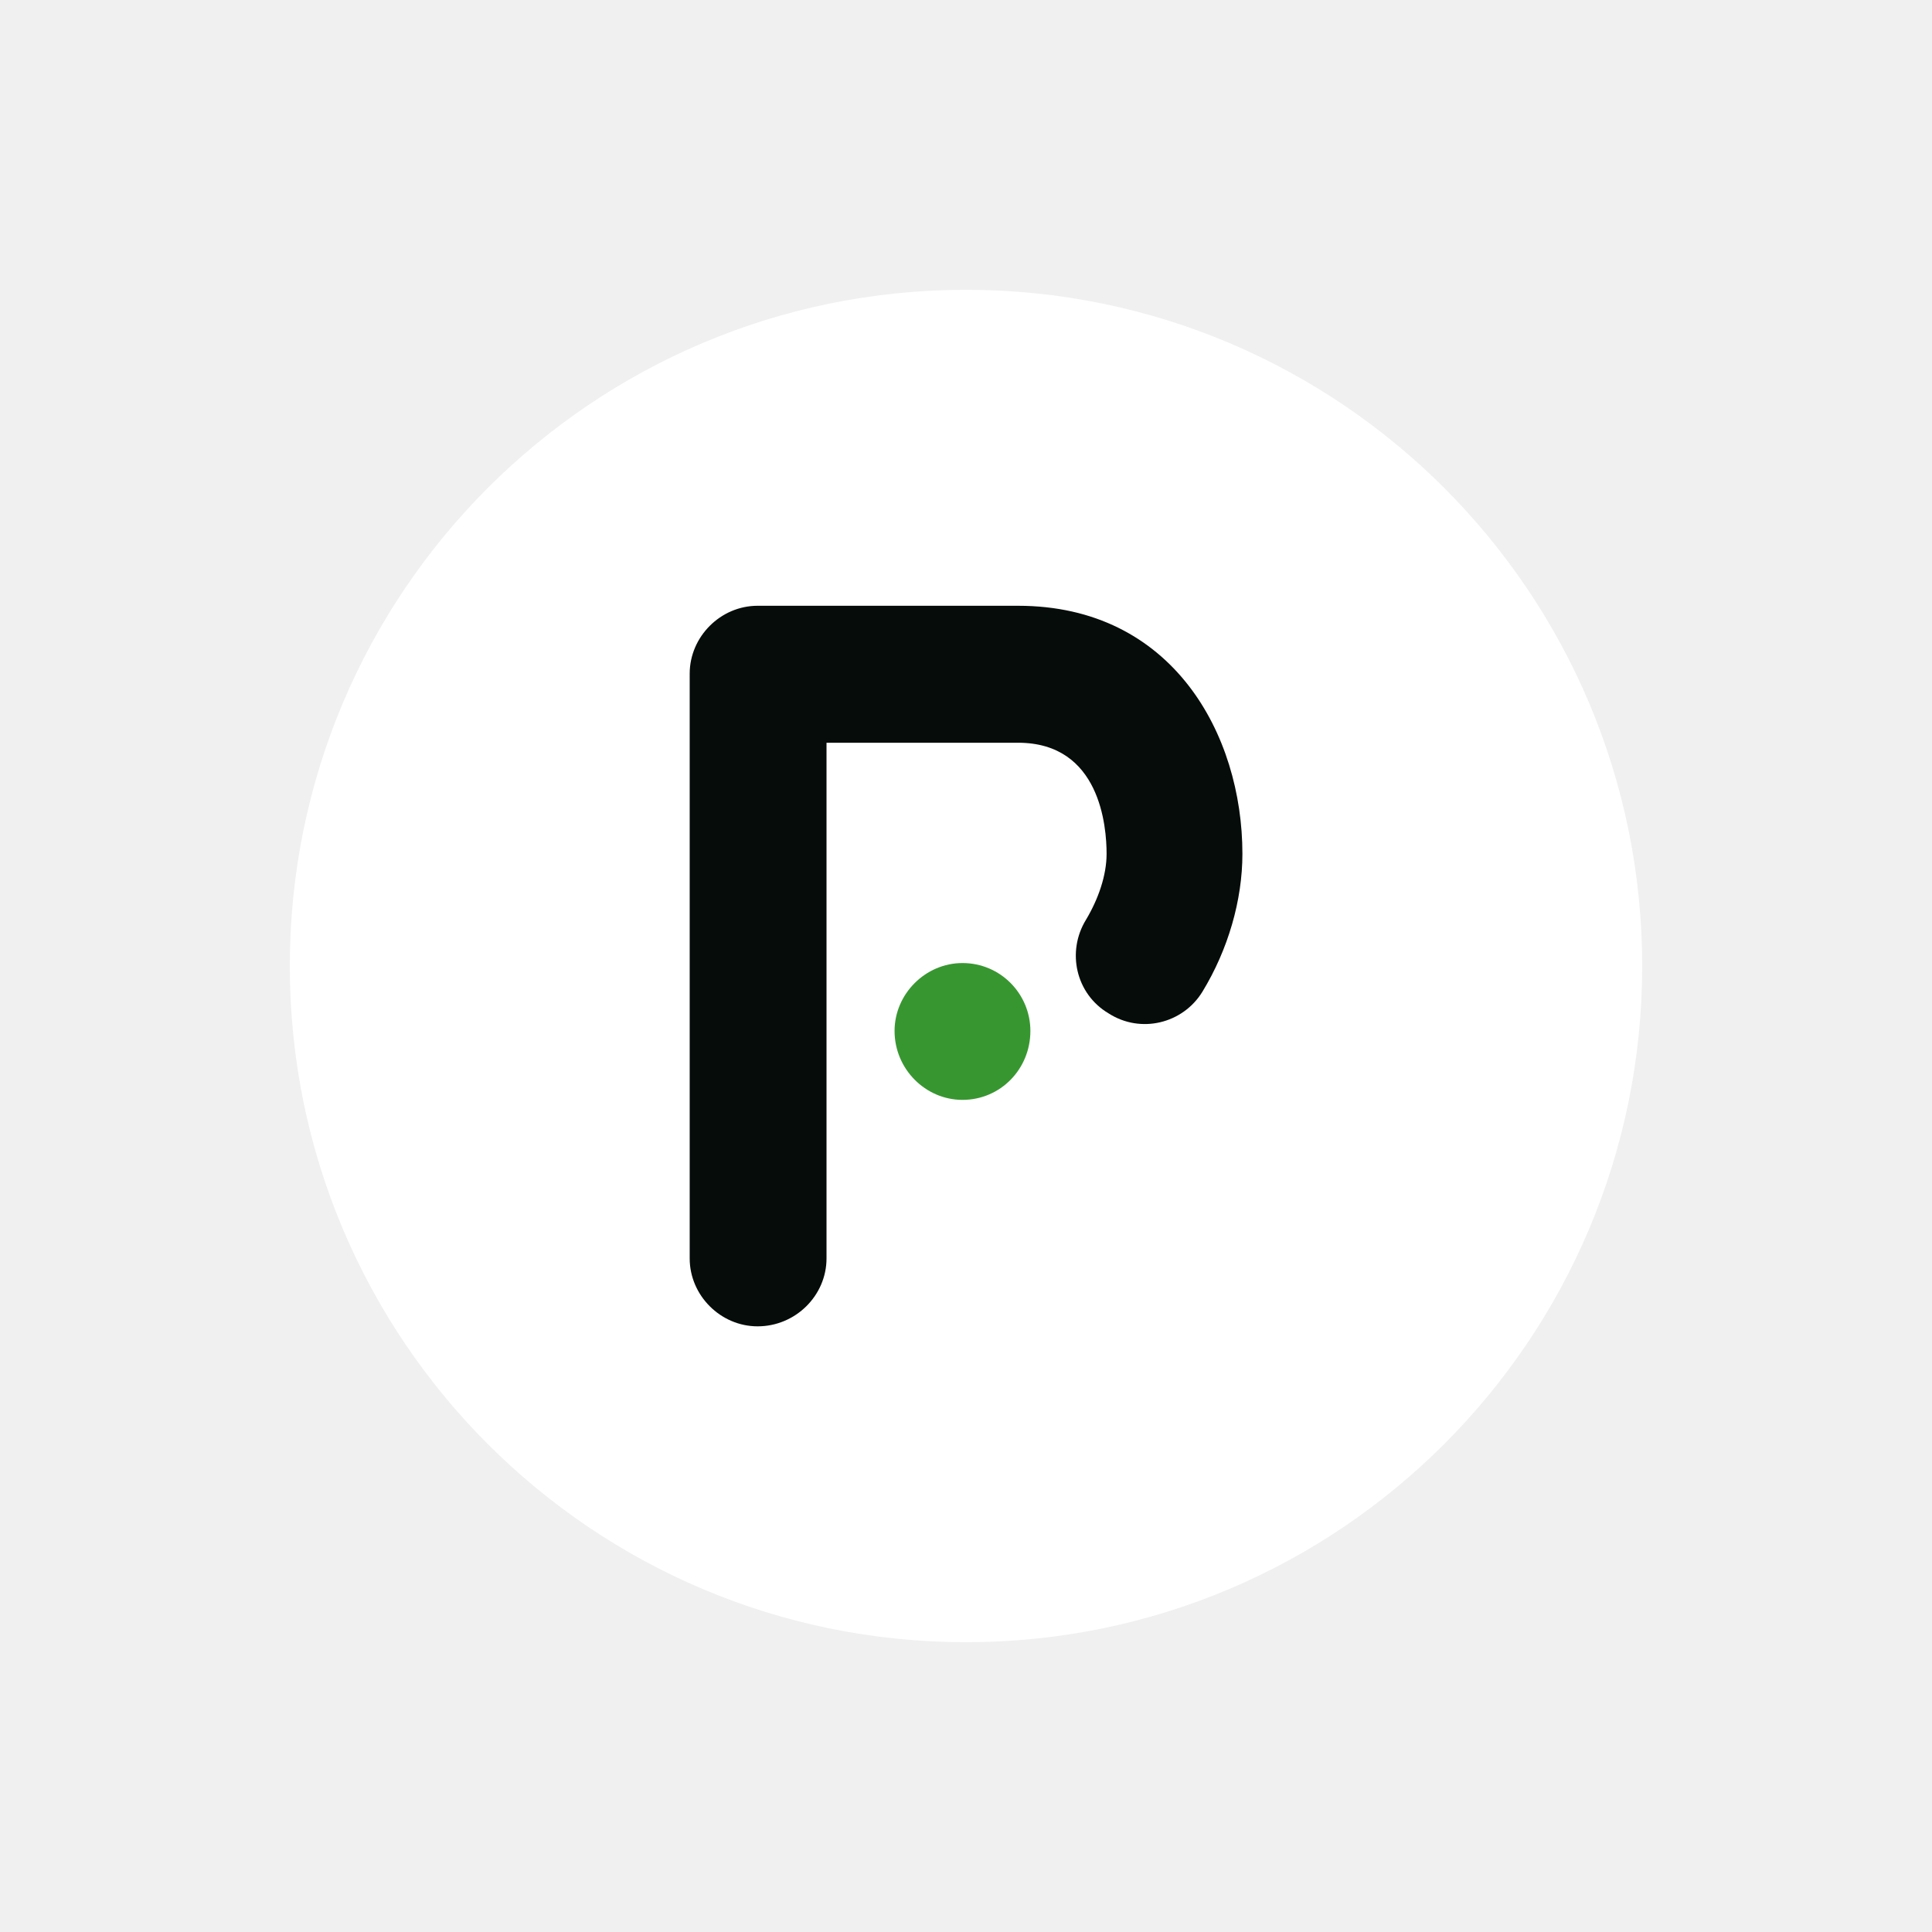
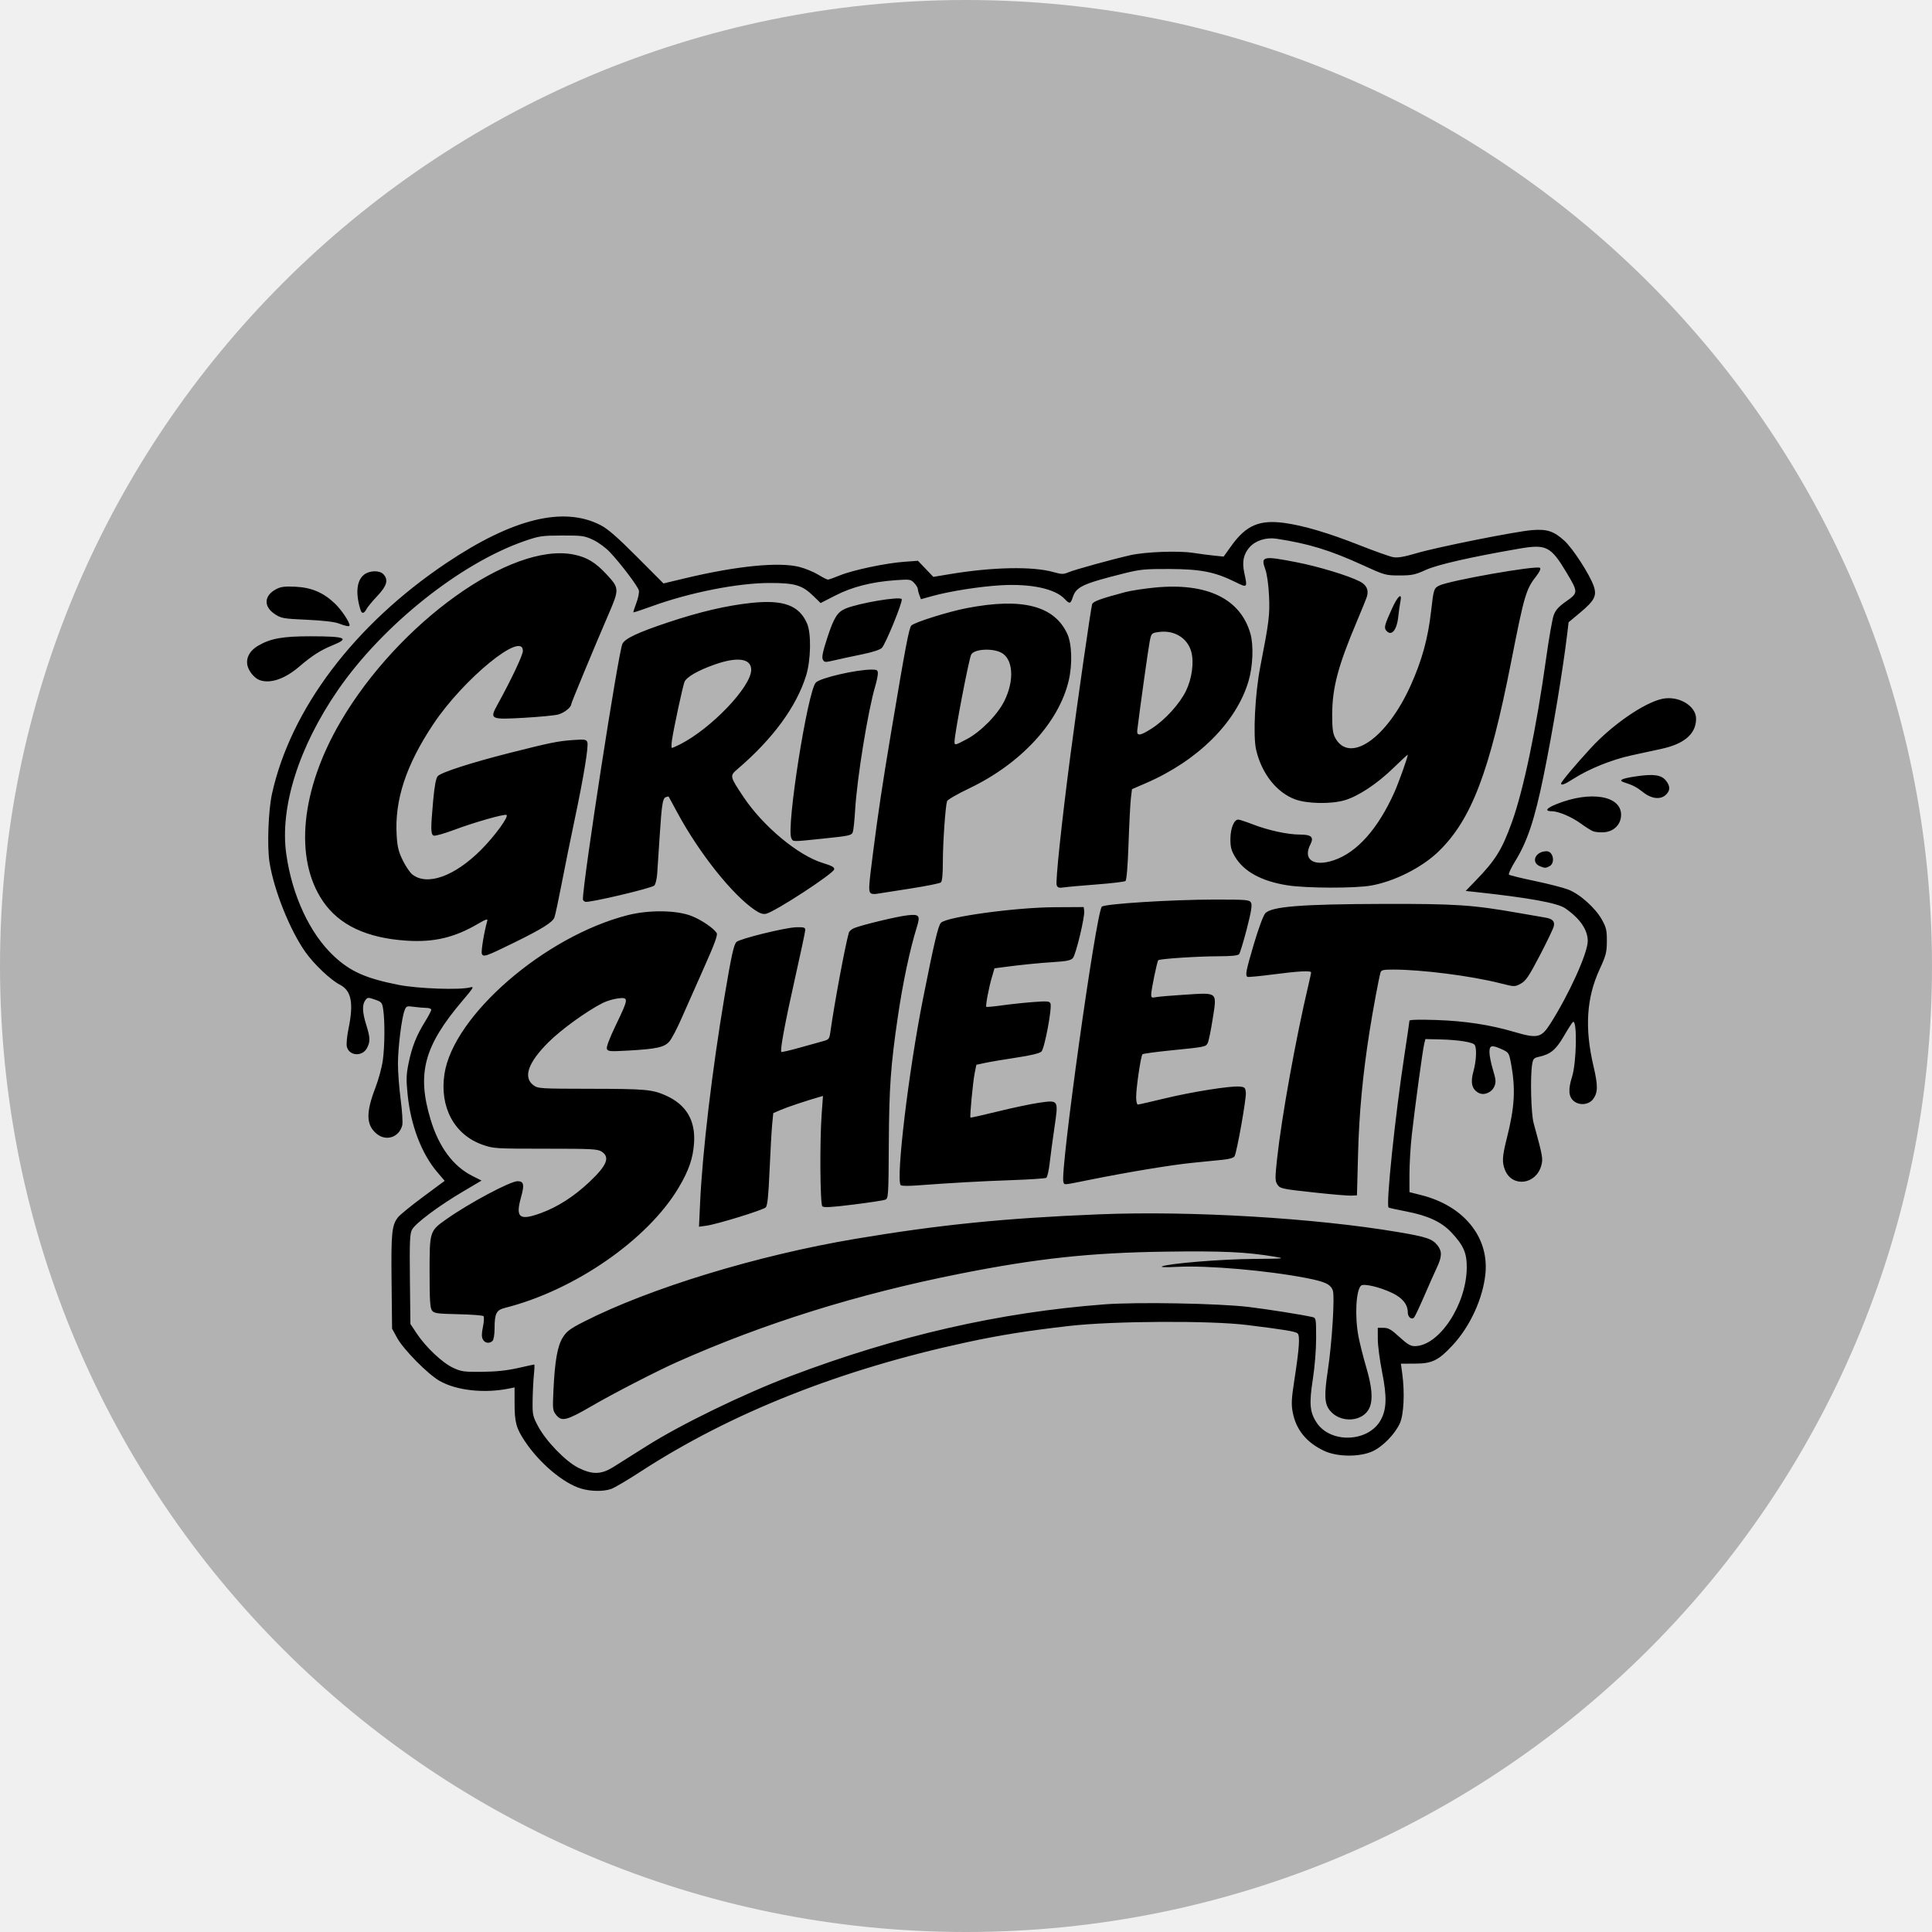
- <svg xmlns="http://www.w3.org/2000/svg" width="150" height="150" version="1.1">
-   <g class="layer">
-     <g id="logo-group">
-       <ellipse cx="75" cy="75" fill="#ffffff" id="svg_21" rx="50" ry="50" stroke="#ffffff" stroke-width="5" />
-       <g id="path272606" transform="translate(0 3.28) matrix(1.11 0 0 1.11 -267.146 99.696)">
-         <path class="c1" d="m116.53,101.79c-1.37,2.23 -4.32,2.95 -6.56,1.51c-2.3,-1.36 -2.95,-4.32 -1.58,-6.55c0.86,-1.44 1.44,-3.1 1.44,-4.61c0,-1.87 -0.43,-7.77 -6.19,-7.77l-13.4,0l0,36.07c0,2.59 -2.16,4.75 -4.82,4.75c-2.59,0 -4.75,-2.16 -4.75,-4.75l0,-40.9c0,-2.59 2.16,-4.75 4.75,-4.75l18.22,0c10.8,0 15.69,9 15.69,17.35c0,3.24 -1,6.7 -2.8,9.65z" fill="#050c0a" id="svg_1" stroke="#050c0a" stroke-miterlimit="2" stroke-width="0" transform="translate(208.2432 -125.1898)" />
-         <path class="c3" d="m99.75,109.35c-2.59,0 -4.75,-2.16 -4.75,-4.82c0,-2.59 2.16,-4.75 4.75,-4.75c2.66,0 4.75,2.16 4.75,4.75c0,2.66 -2.09,4.82 -4.75,4.82z" fill="#389631" id="svg_2" stroke="#389631" stroke-miterlimit="2" stroke-width="0" transform="translate(208.2432 -125.1898)" />
+ <svg xmlns="http://www.w3.org/2000/svg" version="1.1" width="800" height="800">
+   <svg version="1.1" id="SvgjsSvg1013" width="800" height="800" viewBox="0 0 800 800" xml:space="preserve">
+     <defs id="SvgjsDefs1012" />
+     <g id="SvgjsG1010" transform="translate(-173.9206,-33.4879)">
+       <g id="SvgjsG1009" transform="translate(-17.28403,5.401259)">
+         <circle style="fill:#b2b2b2;fill-opacity:1;stroke:none;stroke-width:1.01" id="SvgjsCircle1008" cx="591.205" cy="428.087" r="400" />
      </g>
+       <path style="fill:#000000;stroke-width:0.69" d="m 414.385,649.831 c -7.293,-2.241 -17.093,-10.512 -23.066,-19.466 -3.674,-5.508 -4.319,-7.88 -4.324,-15.906 l -0.004,-6.469 -2.243,0.455 c -10.333,2.096 -21.807,0.836 -28.809,-3.163 -4.894,-2.796 -14.934,-12.971 -17.596,-17.834 l -2.07,-3.782 -0.212,-19.447 c -0.221,-20.313 0.09,-23.404 2.687,-26.705 0.789,-1.003 5.455,-4.804 10.369,-8.445 l 8.933,-6.62 -3.026,-3.548 c -6.529,-7.655 -11.011,-19.36 -12.314,-32.156 -0.631,-6.201 -0.572,-8.235 0.379,-12.929 1.363,-6.725 3.274,-11.575 6.774,-17.192 1.444,-2.318 2.626,-4.569 2.626,-5.003 0,-0.433 -0.888,-0.788 -1.974,-0.788 -1.086,0 -3.407,-0.196 -5.158,-0.436 -3.028,-0.415 -3.22,-0.341 -3.928,1.522 -1.206,3.173 -2.715,15.333 -2.728,21.995 -0.007,3.396 0.501,10.094 1.128,14.885 0.627,4.791 0.925,9.569 0.662,10.619 -1.264,5.035 -6.719,6.819 -10.674,3.492 -4.311,-3.628 -4.424,-8.7 -0.424,-19.086 1.271,-3.299 2.64,-8.367 3.042,-11.263 0.808,-5.807 0.889,-16.21 0.164,-21.037 -0.437,-2.908 -0.657,-3.171 -3.456,-4.139 -2.813,-0.972 -3.047,-0.955 -3.968,0.304 -1.347,1.842 -1.225,4.994 0.393,10.156 1.653,5.275 1.712,6.923 0.341,9.574 -1.913,3.699 -7.389,3.377 -8.36,-0.491 -0.265,-1.057 0.033,-4.346 0.674,-7.441 2.213,-10.68 1.206,-15.817 -3.581,-18.259 -3.796,-1.936 -10.653,-8.425 -14.225,-13.461 -6.409,-9.034 -13.035,-25.569 -14.888,-37.154 -1.048,-6.548 -0.51,-21.517 1.022,-28.448 7.767,-35.14 34.149,-70.031 72.277,-95.588 27.382,-18.354 48.409,-23.528 63.7,-15.675 3.102,1.593 6.897,4.892 15.13,13.15 l 10.99,11.023 9.021,-2.155 c 21.364,-5.103 38.865,-6.833 47.271,-4.671 2.441,0.628 5.939,2.065 7.773,3.193 1.835,1.129 3.648,2.052 4.029,2.052 0.381,0 2.628,-0.794 4.992,-1.764 5.309,-2.179 18.928,-5.057 26.572,-5.616 l 5.712,-0.418 3.192,3.331 3.192,3.331 6.968,-1.158 c 17.545,-2.916 34.103,-3.246 42.659,-0.849 3.56,0.997 4.198,1.003 6.469,0.054 2.585,-1.08 18.072,-5.349 25.463,-7.019 6.16,-1.392 19.83,-1.913 25.877,-0.986 2.846,0.436 6.883,0.965 8.971,1.176 l 3.795,0.383 3.236,-4.513 c 6.044,-8.429 11.619,-10.827 21.899,-9.42 7.981,1.093 18.233,4.13 31.193,9.242 6.213,2.451 12.443,4.667 13.845,4.925 1.874,0.345 4.431,-0.086 9.661,-1.628 8.619,-2.542 41.092,-9.03 47.883,-9.568 6.185,-0.489 8.942,0.406 13.29,4.315 3.551,3.193 10.561,14.011 12.244,18.896 1.362,3.953 0.328,5.973 -5.582,10.909 l -4.83,4.034 -0.529,4.454 c -1.794,15.106 -6.059,40.757 -9.862,59.312 -3.688,17.99 -6.693,27.012 -11.71,35.149 -1.727,2.802 -2.895,5.319 -2.596,5.595 0.3,0.275 5.048,1.441 10.551,2.591 5.503,1.149 11.743,2.742 13.866,3.539 4.875,1.829 11.35,7.599 14.099,12.562 1.776,3.206 2.048,4.4 2.023,8.88 -0.025,4.611 -0.353,5.881 -3.006,11.641 -5.433,11.795 -6.231,24.313 -2.55,39.987 1.929,8.214 1.894,11.043 -0.171,13.78 -1.74,2.307 -5.503,2.712 -7.873,0.848 -2.254,-1.773 -2.501,-4.792 -0.822,-10.081 1.899,-5.982 2.196,-23.877 0.379,-22.754 -0.301,0.186 -1.994,2.828 -3.762,5.871 -3.326,5.723 -5.547,7.539 -10.546,8.617 -1.831,0.395 -2.222,0.852 -2.58,3.017 -0.84,5.083 -0.465,20.436 0.595,24.31 3.795,13.875 3.957,14.768 3.19,17.617 -2.129,7.908 -11.957,9.218 -14.975,1.996 -1.358,-3.251 -1.233,-5.604 0.707,-13.299 3.306,-13.11 3.694,-20.577 1.633,-31.43 -0.723,-3.808 -0.937,-4.125 -3.596,-5.333 -4.323,-1.963 -5.242,-1.759 -5.242,1.166 0,1.364 0.654,4.635 1.454,7.268 1.214,3.997 1.318,5.116 0.631,6.776 -1.095,2.643 -4.299,4.012 -6.56,2.802 -2.798,-1.498 -3.468,-4.231 -2.169,-8.86 1.199,-4.272 1.46,-9.558 0.544,-11.001 -0.725,-1.143 -6.749,-2.101 -14.357,-2.284 l -6.059,-0.146 -0.502,2 c -0.605,2.409 -3.756,25.533 -5.114,37.537 -0.537,4.744 -0.979,12.05 -0.983,16.236 l -0.007,7.61 5.003,1.267 c 17.376,4.401 27.878,17.213 26.475,32.301 -0.957,10.302 -6.341,22.074 -13.686,29.926 -5.866,6.271 -8.411,7.498 -15.596,7.522 l -5.74,0.019 0.564,4.14 c 1.072,7.867 0.642,16.914 -0.977,20.506 -2.048,4.545 -7.13,9.739 -11.422,11.673 -5.313,2.394 -14.489,2.311 -19.845,-0.178 -7.4,-3.44 -11.786,-8.819 -13.133,-16.106 -0.602,-3.259 -0.481,-5.624 0.667,-13.043 2.093,-13.515 2.445,-18.653 1.341,-19.559 -0.975,-0.8 -5.336,-1.519 -20.931,-3.452 -15.215,-1.886 -55.462,-1.676 -73.489,0.383 -17.266,1.972 -28.673,3.785 -42.438,6.745 -52.32,11.251 -97.751,29.265 -135.21,53.609 -5.292,3.44 -10.726,6.648 -12.076,7.131 -3.24,1.158 -8.565,1.084 -12.667,-0.176 z m 13.359,-8.792 c 2.065,-1.274 8.257,-5.172 13.76,-8.664 14.182,-8.998 40.207,-21.659 59.689,-29.039 44.279,-16.772 86.576,-26.443 130.073,-29.742 13.486,-1.023 47.312,-0.411 59.689,1.079 7.96,0.958 22.111,3.199 26.394,4.178 1.505,0.344 1.553,0.612 1.553,8.668 0,4.883 -0.567,11.962 -1.375,17.156 -1.565,10.066 -1.251,13.612 1.585,17.897 5.795,8.756 21.455,8.129 26.529,-1.063 2.474,-4.481 2.622,-9.598 0.577,-19.904 -0.979,-4.934 -1.781,-11.067 -1.783,-13.628 l -0.003,-4.658 h 2.421 c 1.974,0 3.183,0.7 6.549,3.795 3.261,2.998 4.601,3.792 6.377,3.78 10.028,-0.068 21.332,-17.115 21.495,-32.417 0.065,-6.094 -1.298,-9.248 -6.31,-14.607 -4.099,-4.383 -9.737,-7.02 -18.679,-8.737 -3.918,-0.752 -7.242,-1.487 -7.387,-1.632 -1.128,-1.128 2.688,-37.776 6.593,-63.315 1.129,-7.382 2.052,-13.714 2.052,-14.07 0,-0.393 4.411,-0.496 11.213,-0.262 11.919,0.41 22.188,1.986 32.259,4.952 9.477,2.791 11.13,2.423 14.78,-3.29 7.788,-12.19 15.581,-29.387 15.581,-34.381 0,-4.657 -3.269,-9.388 -9.37,-13.559 -3.23,-2.208 -14.984,-4.339 -37.127,-6.731 l -4.06,-0.438 4.122,-4.252 c 8.246,-8.506 10.917,-12.809 15.029,-24.216 4.799,-13.312 10.144,-38.914 14.184,-67.942 1.142,-8.201 2.545,-16.193 3.119,-17.761 0.794,-2.17 2.039,-3.549 5.212,-5.775 4.971,-3.487 4.973,-3.763 0.065,-11.947 -6.519,-10.872 -8.352,-11.782 -19.743,-9.81 -19.999,3.463 -33.624,6.568 -38.489,8.773 -4.45,2.017 -5.751,2.289 -10.918,2.289 -5.721,0 -6.094,-0.104 -15.181,-4.261 -13.551,-6.198 -22.441,-8.92 -35.774,-10.951 -4.26,-0.649 -8.667,0.761 -11.124,3.559 -2.505,2.853 -3.148,6.007 -2.162,10.603 1.348,6.285 1.363,6.271 -3.9,3.682 -8.347,-4.106 -14.201,-5.252 -27.084,-5.303 -10.201,-0.04 -12.168,0.151 -18.908,1.842 -16.992,4.263 -19.703,5.522 -21.118,9.81 -0.941,2.852 -1.327,2.935 -3.394,0.735 -3.949,-4.204 -13.906,-6.345 -26.272,-5.651 -8.758,0.492 -21.251,2.451 -28.513,4.472 l -4.705,1.309 -0.643,-1.69 c -0.353,-0.93 -0.643,-2.077 -0.643,-2.551 0,-0.473 -0.674,-1.583 -1.497,-2.467 -1.423,-1.527 -1.807,-1.585 -7.763,-1.165 -9.787,0.689 -17.877,2.743 -24.847,6.309 l -6.16,3.151 -2.811,-2.747 c -4.773,-4.666 -7.638,-5.548 -18.072,-5.566 -13.254,-0.022 -33.14,3.889 -48.942,9.625 -4.127,1.498 -7.586,2.64 -7.688,2.538 -0.102,-0.102 0.448,-1.852 1.223,-3.89 0.774,-2.038 1.239,-4.376 1.033,-5.197 -0.436,-1.739 -7.369,-10.912 -11.911,-15.759 -1.775,-1.895 -4.831,-4.145 -7.03,-5.175 -3.592,-1.684 -4.576,-1.822 -12.86,-1.799 -8.287,0.023 -9.464,0.195 -15.44,2.258 -26.731,9.23 -58.988,35 -77.471,61.891 -16.159,23.51 -23.992,48.425 -21.289,67.719 2.409,17.195 9.762,32.977 19.693,42.267 6.864,6.421 13.216,9.249 26.817,11.94 8,1.583 25.491,2.197 29.642,1.041 1.769,-0.493 1.437,0.083 -3.183,5.52 -15.922,18.739 -18.966,30.078 -13.208,49.198 3.402,11.295 9.307,19.309 17.152,23.276 l 3.948,1.996 -7.827,4.635 c -10.111,5.987 -19.641,13.127 -20.98,15.717 -0.887,1.715 -1.023,5.001 -0.852,20.535 l 0.204,18.494 2.617,3.939 c 3.76,5.66 10.557,12.088 14.979,14.166 3.462,1.626 4.523,1.776 12.076,1.707 5.73,-0.052 10.29,-0.531 14.804,-1.553 3.588,-0.812 6.651,-1.477 6.808,-1.477 0.157,0 0.088,1.941 -0.152,4.313 -0.24,2.372 -0.477,7.134 -0.527,10.582 -0.084,5.878 0.056,6.541 2.233,10.627 3.32,6.228 11.428,14.612 16.661,17.227 5.808,2.902 9.419,2.849 14.382,-0.211 z m -23.478,-21.591 c -1.495,-1.876 -1.552,-2.369 -1.179,-10.251 0.583,-12.301 1.678,-18.442 3.916,-21.971 1.579,-2.49 3.067,-3.594 8.715,-6.466 27.306,-13.887 71.852,-27.479 112.387,-34.291 34.801,-5.849 61.819,-8.571 100.746,-10.149 38.071,-1.543 89.499,1.51 124.126,7.368 11.635,1.969 14.063,2.792 16.182,5.485 1.952,2.482 1.879,4.671 -0.31,9.306 -0.986,2.087 -3.328,7.354 -5.204,11.703 -1.876,4.349 -3.747,8.312 -4.157,8.807 -0.974,1.173 -2.633,-0.107 -2.633,-2.031 0,-3.315 -2.16,-6.016 -6.459,-8.079 -5.181,-2.486 -11.9,-4.048 -12.939,-3.009 -2.078,2.078 -2.596,12.8 -1.016,21.055 0.537,2.808 1.973,8.503 3.19,12.654 2.415,8.238 2.843,13.267 1.42,16.702 -2.504,6.044 -12.145,6.739 -16.51,1.19 -2.187,-2.78 -2.348,-6.169 -0.789,-16.554 1.744,-11.619 2.929,-30.813 2.046,-33.136 -0.969,-2.548 -3.209,-3.584 -11.035,-5.102 -16.144,-3.131 -41.009,-5.278 -53.478,-4.616 -4.435,0.235 -7.017,0.157 -6.21,-0.188 2.854,-1.222 24.655,-3.005 37.85,-3.096 12.786,-0.088 13.384,-0.147 8.971,-0.89 -11.871,-1.997 -21.672,-2.454 -45.44,-2.12 -31.135,0.439 -53.021,2.792 -85.054,9.147 -42.338,8.399 -80.93,20.446 -117.128,36.563 -8.3,3.696 -26.438,13.039 -35.052,18.057 -10.569,6.156 -12.715,6.718 -14.952,3.912 z M 373.863,588.118 c -0.551,-1.03 -0.541,-2.452 0.04,-5.249 0.438,-2.11 0.535,-4.091 0.215,-4.404 -0.32,-0.312 -5.032,-0.667 -10.472,-0.789 -8.848,-0.198 -9.993,-0.362 -10.868,-1.56 -0.771,-1.056 -0.977,-4.418 -0.975,-15.871 0.003,-16.991 0.007,-17.004 7.015,-21.952 9.391,-6.632 26.384,-15.695 29.425,-15.695 2.565,0 2.881,1.437 1.444,6.568 -2.395,8.549 -0.738,9.899 8.161,6.652 7.001,-2.555 13.739,-6.878 20.158,-12.934 7.233,-6.824 8.603,-10.204 5.071,-12.518 -1.687,-1.105 -3.945,-1.224 -23.289,-1.225 -20.883,-10e-4 -21.539,-0.043 -26.131,-1.667 -11.642,-4.117 -17.785,-15.586 -15.693,-29.296 3.691,-24.179 41.455,-56.927 75.79,-65.722 8.878,-2.274 20.342,-2.127 26.578,0.342 4.04,1.599 9.122,5.051 10.353,7.031 0.501,0.806 -0.853,4.497 -5.319,14.491 -3.295,7.375 -7.45,16.752 -9.233,20.837 -1.783,4.085 -4.017,8.358 -4.966,9.494 -2.074,2.484 -5.182,3.181 -17.222,3.861 -7.443,0.421 -8.32,0.349 -8.729,-0.717 -0.287,-0.748 1.106,-4.428 3.778,-9.979 5.299,-11.01 5.332,-11.445 0.829,-10.912 -1.872,0.222 -4.744,1.084 -6.383,1.916 -6.58,3.342 -17.086,10.942 -22.337,16.159 -8.523,8.468 -10.687,14.613 -6.292,17.873 1.883,1.397 2.72,1.449 23.461,1.479 22.853,0.032 25.682,0.28 31.256,2.741 8.482,3.745 12.412,10.297 11.788,19.655 -0.426,6.402 -2.166,11.447 -6.402,18.57 -12.818,21.549 -43.106,42.504 -71.919,49.758 -3.56,0.896 -4.282,2.334 -4.282,8.519 0,2.426 -0.361,4.663 -0.828,5.13 -1.266,1.266 -3.178,0.988 -4.02,-0.585 z m 89.956,-56.614 c 0.97,-21.115 4.957,-54.76 10.155,-85.689 2.789,-16.594 3.801,-21.2 4.899,-22.279 1.354,-1.331 20.284,-5.989 24.736,-6.087 3.384,-0.074 3.788,0.066 3.727,1.296 -0.037,0.759 -1.954,9.764 -4.26,20.011 -4.074,18.108 -6.223,29.701 -5.619,30.306 0.163,0.163 3.555,-0.619 7.537,-1.739 3.982,-1.119 8.387,-2.345 9.788,-2.724 2.378,-0.643 2.578,-0.906 3.004,-3.95 1.638,-11.704 6.062,-35.466 7.627,-40.967 0.177,-0.623 1.166,-1.472 2.197,-1.886 3.384,-1.359 17.695,-4.802 21.974,-5.286 5.036,-0.57 5.494,0.006 3.952,4.962 -2.877,9.25 -5.792,23.03 -7.859,37.157 -2.943,20.109 -3.586,29.167 -3.719,52.391 -0.125,21.796 -0.184,22.74 -1.471,23.245 -0.738,0.29 -6.728,1.199 -13.312,2.021 -8.857,1.106 -12.172,1.293 -12.746,0.719 -0.924,-0.924 -1.108,-26.74 -0.273,-38.236 l 0.543,-7.472 -1.578,0.452 c -5.396,1.547 -13.077,4.115 -15.812,5.286 l -3.193,1.368 -0.452,4.609 c -0.248,2.535 -0.735,11.101 -1.08,19.036 -0.47,10.787 -0.873,14.671 -1.596,15.394 -1.119,1.119 -20.069,6.967 -24.582,7.586 l -3.045,0.418 z m 255.083,-4.144 c -14.721,-1.605 -14.923,-1.65 -16.151,-3.567 -0.855,-1.335 -0.857,-2.745 -0.015,-10.512 1.869,-17.239 7.79,-50.048 13.014,-72.109 0.584,-2.467 1.067,-4.718 1.072,-5.003 0.017,-0.843 -5.214,-0.572 -15.845,0.822 -5.494,0.72 -10.23,1.161 -10.523,0.979 -0.97,-0.599 -0.585,-2.554 2.685,-13.636 1.826,-6.188 3.861,-11.693 4.667,-12.625 2.462,-2.846 14.788,-3.84 48.698,-3.929 30.263,-0.079 37.249,0.391 56.583,3.808 4.365,0.771 9.022,1.576 10.351,1.788 3.303,0.527 4.335,1.484 3.886,3.605 -0.205,0.97 -2.809,6.422 -5.785,12.114 -4.576,8.752 -5.797,10.56 -7.905,11.703 -2.492,1.352 -2.499,1.352 -8.593,-0.186 -12.061,-3.042 -32.3,-5.628 -44.177,-5.645 -4.132,-0.006 -5.014,0.194 -5.304,1.2 -0.698,2.426 -3.209,15.921 -4.527,24.324 -2.858,18.23 -4.313,33.715 -4.766,50.718 l -0.459,17.251 -2.415,0.107 c -1.328,0.059 -7.849,-0.485 -14.491,-1.209 z M 546.909,524.277 c -2.137,-2.186 3.229,-47.183 9.211,-77.239 4.674,-23.487 6.292,-30.32 7.446,-31.462 2.494,-2.468 30.814,-6.34 47,-6.426 l 12.076,-0.064 0.225,1.583 c 0.333,2.349 -3.433,18.071 -4.674,19.51 -0.834,0.967 -2.522,1.334 -7.626,1.658 -6.42,0.407 -13.99,1.167 -21.218,2.13 l -3.622,0.482 -1.05,3.534 c -1.282,4.317 -2.746,12.056 -2.347,12.412 0.16,0.143 3.111,-0.133 6.557,-0.613 3.446,-0.48 9.264,-1.098 12.929,-1.373 5.745,-0.431 6.721,-0.349 7.083,0.594 0.709,1.848 -2.431,18.6 -3.727,19.882 -0.779,0.771 -4.215,1.607 -10.475,2.55 -5.124,0.772 -10.928,1.752 -12.899,2.18 l -3.584,0.776 -0.722,3.574 c -0.704,3.485 -2.062,17.847 -1.729,18.284 0.092,0.121 5.244,-1.031 11.448,-2.559 6.205,-1.529 13.87,-3.142 17.034,-3.586 8.089,-1.134 7.995,-1.288 6.292,10.288 -0.744,5.056 -1.632,11.696 -1.974,14.754 -0.342,3.058 -0.982,5.783 -1.421,6.054 -0.439,0.271 -6.912,0.705 -14.385,0.963 -12.48,0.431 -24.31,1.093 -39.463,2.209 -3.226,0.238 -6.098,0.194 -6.383,-0.098 z m 67.345,-1.363 c -1.496,-3.899 13.5,-111.368 15.905,-113.984 1.091,-1.187 28.996,-2.944 46.798,-2.947 13.321,-0.002 14.342,0.086 14.993,1.304 0.522,0.976 0.074,3.728 -1.768,10.868 -1.357,5.259 -2.786,9.95 -3.175,10.424 -0.491,0.598 -3.167,0.868 -8.731,0.879 -8.565,0.018 -24.155,1.05 -24.744,1.638 -0.481,0.481 -2.885,12.091 -2.919,14.099 -0.024,1.395 0.224,1.554 1.87,1.206 1.044,-0.221 6.555,-0.692 12.248,-1.046 13.651,-0.851 13.121,-1.329 11.311,10.212 -0.736,4.691 -1.65,9.112 -2.031,9.825 -0.846,1.58 -0.994,1.61 -15.145,3.03 -6.262,0.628 -11.607,1.357 -11.878,1.62 -0.667,0.646 -2.613,13.833 -2.613,17.705 0,1.71 0.314,3.11 0.697,3.11 0.383,0 5.274,-1.112 10.868,-2.472 11.23,-2.729 27.332,-5.302 31.166,-4.981 2.257,0.189 2.485,0.408 2.692,2.576 0.229,2.401 -3.669,24.364 -4.662,26.267 -0.35,0.671 -2.091,1.193 -4.952,1.485 -2.427,0.247 -7.983,0.804 -12.348,1.237 -8.701,0.863 -26.406,3.779 -42.276,6.964 -11.978,2.404 -10.802,2.302 -11.309,0.981 z M 373.431,428.381 c -0.372,-0.969 1.02,-9.333 2.264,-13.61 0.274,-0.943 -0.602,-0.655 -3.921,1.29 -9.677,5.671 -18.199,7.675 -29.506,6.936 -16.54,-1.081 -27.931,-6.461 -34.658,-16.367 -11.978,-17.638 -9.167,-46.114 7.338,-74.32 23.962,-40.951 70.677,-74.433 96.54,-69.192 5.505,1.115 8.998,3.235 13.697,8.311 5.161,5.575 5.185,6.054 0.806,16.208 -6.129,14.211 -15.538,36.89 -15.538,37.453 0,1.286 -2.914,3.593 -5.376,4.256 -1.435,0.387 -7.722,0.995 -13.971,1.352 -14.21,0.812 -14.547,0.648 -11.184,-5.442 5.694,-10.311 10.519,-20.519 10.519,-22.256 0,-8.532 -24.636,11.617 -37.112,30.352 -11.325,17.007 -16.07,31.472 -15.152,46.189 0.291,4.668 0.794,6.698 2.537,10.239 1.196,2.429 2.968,5.041 3.939,5.804 6.137,4.827 17.411,0.817 28.352,-10.083 5.739,-5.718 11.876,-14.152 10.606,-14.575 -1.162,-0.387 -13.36,3.097 -21.421,6.118 -4.199,1.574 -8.099,2.683 -8.668,2.464 -1.27,-0.487 -1.307,-2.719 -0.24,-14.472 0.558,-6.141 1.141,-9.258 1.903,-10.166 1.269,-1.513 13.996,-5.622 29.735,-9.601 16.746,-4.233 19.965,-4.892 26.032,-5.329 5.122,-0.368 5.724,-0.282 6.171,0.883 0.596,1.553 -1.537,14.53 -5.323,32.378 -1.53,7.211 -3.889,18.855 -5.244,25.877 -1.355,7.021 -2.731,13.458 -3.057,14.304 -0.79,2.045 -5.2,4.794 -16.853,10.507 -11.628,5.701 -12.622,6.039 -13.216,4.49 z m 113.25,-17.943 c -9.398,-6.268 -23.305,-23.727 -32.408,-40.685 -1.834,-3.416 -3.394,-6.295 -3.467,-6.399 -0.073,-0.104 -0.606,-0.007 -1.185,0.215 -1.32,0.507 -1.675,2.785 -2.573,16.535 -0.397,6.072 -0.842,12.86 -0.989,15.083 -0.147,2.224 -0.689,4.463 -1.203,4.978 -1.134,1.133 -27.185,7.274 -28.583,6.738 -0.544,-0.209 -0.989,-0.661 -0.989,-1.006 0,-7.485 14.765,-102.892 16.385,-105.874 1.204,-2.217 6.476,-4.683 18.808,-8.797 13.243,-4.418 24.284,-7.001 34.586,-8.09 13.326,-1.409 19.878,1.046 23.095,8.653 1.739,4.112 1.519,15.103 -0.428,21.382 -4.021,12.968 -13.766,26.255 -28.486,38.84 -3.207,2.742 -3.169,2.916 2.49,11.406 8.142,12.217 22.686,24.323 32.974,27.448 3.668,1.114 4.794,1.746 4.636,2.601 -0.328,1.782 -24.381,17.474 -28.176,18.382 -1.237,0.296 -2.547,-0.116 -4.485,-1.409 z m -31.175,-68.723 c 12.924,-6.544 29.472,-23.877 29.472,-30.87 0,-4.685 -5.557,-5.522 -14.951,-2.251 -6.891,2.399 -11.828,5.212 -12.662,7.214 -0.709,1.703 -4.457,19.124 -5.186,24.1 -0.264,1.803 -0.277,3.278 -0.029,3.278 0.248,0 1.758,-0.662 3.356,-1.471 z m 78.722,61.363 c -0.668,-1.08 -0.531,-2.968 1.186,-16.42 2.132,-16.701 3.888,-28.381 7.573,-50.373 5.89,-35.153 7.363,-42.898 8.33,-43.806 1.474,-1.383 15.478,-5.763 23.055,-7.211 22.865,-4.368 36.056,-0.985 41.467,10.634 1.938,4.162 2.204,12.661 0.608,19.428 -4.096,17.369 -19.845,34.415 -41.219,44.615 -4.85,2.314 -8.968,4.691 -9.153,5.282 -0.687,2.197 -1.731,17.211 -1.737,24.968 -0.004,5.585 -0.268,8.233 -0.868,8.712 -0.474,0.379 -6.141,1.51 -12.593,2.513 -6.452,1.003 -12.716,1.983 -13.92,2.177 -1.362,0.219 -2.393,0.023 -2.729,-0.521 z m 40.013,-63.515 c 5.85,-3.096 12.775,-10.154 15.606,-15.905 4.267,-8.667 3.573,-17.597 -1.555,-20.03 -3.899,-1.85 -11.028,-1.328 -12.217,0.895 -0.955,1.784 -6.904,32.845 -6.91,36.076 -0.003,1.601 0.158,1.568 5.077,-1.035 z m 37.23,60.465 c -0.553,-1.439 2.06,-26.131 5.723,-54.082 2.892,-22.069 8.432,-60.606 8.951,-62.259 0.363,-1.157 3.562,-2.326 13.747,-5.023 2.277,-0.603 7.783,-1.45 12.236,-1.882 21.595,-2.094 35.445,4.596 39.568,19.113 1.376,4.847 1.022,13.564 -0.802,19.688 -5.075,17.049 -20.978,32.865 -42.377,42.143 l -5.865,2.543 -0.451,3.706 c -0.248,2.038 -0.686,10.463 -0.973,18.721 -0.327,9.424 -0.802,15.231 -1.274,15.596 -0.414,0.319 -5.721,0.956 -11.793,1.415 -6.072,0.459 -12.2,1.01 -13.617,1.224 -2.099,0.318 -2.668,0.15 -3.073,-0.904 z m 39.527,-65.004 c 5.427,-3.518 11.425,-10.134 14.013,-15.456 2.464,-5.066 3.382,-11.804 2.203,-16.169 -1.561,-5.781 -7.17,-9.159 -13.603,-8.194 -2.906,0.436 -2.949,0.483 -3.65,4.028 -0.564,2.851 -4.003,27.425 -5.114,36.536 -0.324,2.657 1.186,2.475 6.151,-0.744 z m 56.087,65.065 c -10.798,-1.683 -18.172,-5.716 -21.832,-11.943 -1.53,-2.603 -1.879,-4.018 -1.839,-7.458 0.05,-4.329 1.508,-7.83 3.26,-7.83 0.474,0 3.234,0.913 6.133,2.029 6.395,2.463 14.379,4.181 19.426,4.181 4.715,0 5.844,1.066 4.297,4.056 -3.269,6.322 1.339,9.414 9.766,6.553 9.569,-3.248 18.246,-13.01 25.017,-28.145 1.806,-4.037 5.542,-14.499 5.542,-15.521 0,-0.174 -2.717,2.323 -6.038,5.548 -6.723,6.53 -14.467,11.646 -20.136,13.302 -5.657,1.652 -15.574,1.462 -20.533,-0.393 -7.665,-2.868 -13.824,-10.721 -16.1,-20.528 -1.321,-5.694 -0.452,-23.154 1.703,-34.223 3.682,-18.907 4.026,-21.703 3.642,-29.633 -0.213,-4.403 -0.843,-8.929 -1.49,-10.704 -2.042,-5.6 -1.147,-5.814 12.868,-3.081 9.19,1.792 21.396,5.495 26.212,7.952 2.775,1.416 3.775,3.54 2.948,6.262 -0.268,0.881 -2.128,5.484 -4.134,10.228 -7.834,18.527 -10.215,27.509 -10.243,38.642 -0.014,5.539 0.26,7.772 1.164,9.482 5.899,11.154 21.43,0.47 31.336,-21.557 4.693,-10.435 7.167,-19.454 8.462,-30.841 1.015,-8.923 1.157,-9.377 3.285,-10.475 4.051,-2.09 40.643,-8.53 41.814,-7.359 0.377,0.377 -0.198,1.679 -1.441,3.26 -4.383,5.577 -5.054,7.85 -10.544,35.754 -8.98,45.639 -16.424,65.124 -29.911,78.299 -6.845,6.687 -18.268,12.485 -28.029,14.227 -6.667,1.19 -26.739,1.14 -34.605,-0.086 z M 501.607,380.578 c -2.218,-4.145 6.751,-61.078 10.159,-64.487 1.913,-1.913 16.697,-5.333 23.066,-5.335 2.246,-8.3e-4 2.588,0.21 2.588,1.599 0,0.88 -0.467,3.173 -1.038,5.096 -3.059,10.302 -7.608,38.315 -8.381,51.613 -0.243,4.175 -0.679,8.236 -0.969,9.024 -0.479,1.301 -1.572,1.542 -11.803,2.599 -13.668,1.412 -12.804,1.419 -13.622,-0.109 z m 13.036,-73.973 c -0.506,-0.945 -0.043,-3.231 1.806,-8.911 2.738,-8.414 4.215,-10.79 7.575,-12.194 5.478,-2.289 22.513,-5.163 23.276,-3.928 0.567,0.917 -6.693,18.721 -8.246,20.225 -0.775,0.751 -4.04,1.805 -8.19,2.645 -3.795,0.768 -8.845,1.856 -11.221,2.416 -4.073,0.961 -4.359,0.946 -5.001,-0.252 z m 233.267,-12.032 c -0.977,-1.177 -0.669,-2.329 2.447,-9.176 2.396,-5.265 4.284,-6.782 3.434,-2.76 -0.261,1.233 -0.647,3.95 -0.857,6.038 -0.586,5.806 -2.873,8.491 -5.024,5.898 z m 63.725,97.622 c -3.974,-1.606 -1.958,-6.224 2.717,-6.224 2.722,0 3.666,4.866 1.2,6.186 -1.55,0.83 -1.949,0.833 -3.917,0.038 z m 21.885,-14.527 c -0.909,-0.384 -3.17,-1.812 -5.024,-3.173 -3.677,-2.699 -9.272,-5.086 -11.921,-5.086 -3.208,0 -2.414,-1.247 1.892,-2.971 14.032,-5.617 26.712,-3.512 26.712,4.434 0,3.896 -2.846,6.866 -6.923,7.223 -1.696,0.149 -3.827,-0.044 -4.736,-0.428 z m 20.82,-16.11 c -2.635,-2.095 -4.315,-2.969 -7.954,-4.138 -2.53,-0.813 -0.995,-1.575 4.945,-2.455 7.365,-1.091 10.537,-0.633 12.449,1.798 1.779,2.261 1.788,3.989 0.03,5.747 -2.201,2.201 -5.983,1.822 -9.47,-0.951 z m -34.003,-3.637 c 0,-0.68 5.655,-7.433 12.18,-14.545 8.954,-9.759 22.184,-18.894 29.706,-20.51 6.701,-1.44 14.007,2.854 14.007,8.233 0,6.181 -4.748,10.355 -14.137,12.425 -2.662,0.587 -8.331,1.821 -12.597,2.742 -8.138,1.756 -17.616,5.584 -24.107,9.737 -3.581,2.291 -5.052,2.849 -5.052,1.919 z M 281.415,315.098 c -1.905,-0.697 -4.093,-3.144 -4.844,-5.42 -1.097,-3.325 0.493,-6.617 4.264,-8.827 5.094,-2.985 10.167,-3.898 21.599,-3.888 14.732,0.013 16.523,0.756 9.099,3.773 -4.848,1.97 -8.488,4.302 -13.647,8.74 -5.989,5.152 -12.074,7.229 -16.471,5.622 z m 32.777,-23.443 c -1.767,-0.68 -6.52,-1.233 -13.211,-1.537 -9.802,-0.446 -10.626,-0.591 -13.27,-2.341 -4.771,-3.158 -4.5,-7.694 0.619,-10.358 1.897,-0.987 3.559,-1.193 7.921,-0.981 6.689,0.325 11.615,2.428 16.381,6.996 2.674,2.562 6.045,7.586 6.045,9.008 0,0.613 -1.559,0.339 -4.485,-0.787 z m 9.029,-5.569 c -2.162,-6.874 -1.637,-12.212 1.439,-14.632 2.291,-1.802 6.49,-1.88 8.057,-0.15 2.114,2.336 1.425,4.751 -2.56,8.967 -2.036,2.154 -4.065,4.615 -4.51,5.469 -0.968,1.861 -1.908,1.994 -2.426,0.345 z" id="SvgjsPath1007" />
    </g>
-   </g>
+   </svg>
+   <style>@media (prefers-color-scheme: light) { :root { filter: none; } }
+ @media (prefers-color-scheme: dark) { :root { filter: none; } }
+ </style>
</svg>
